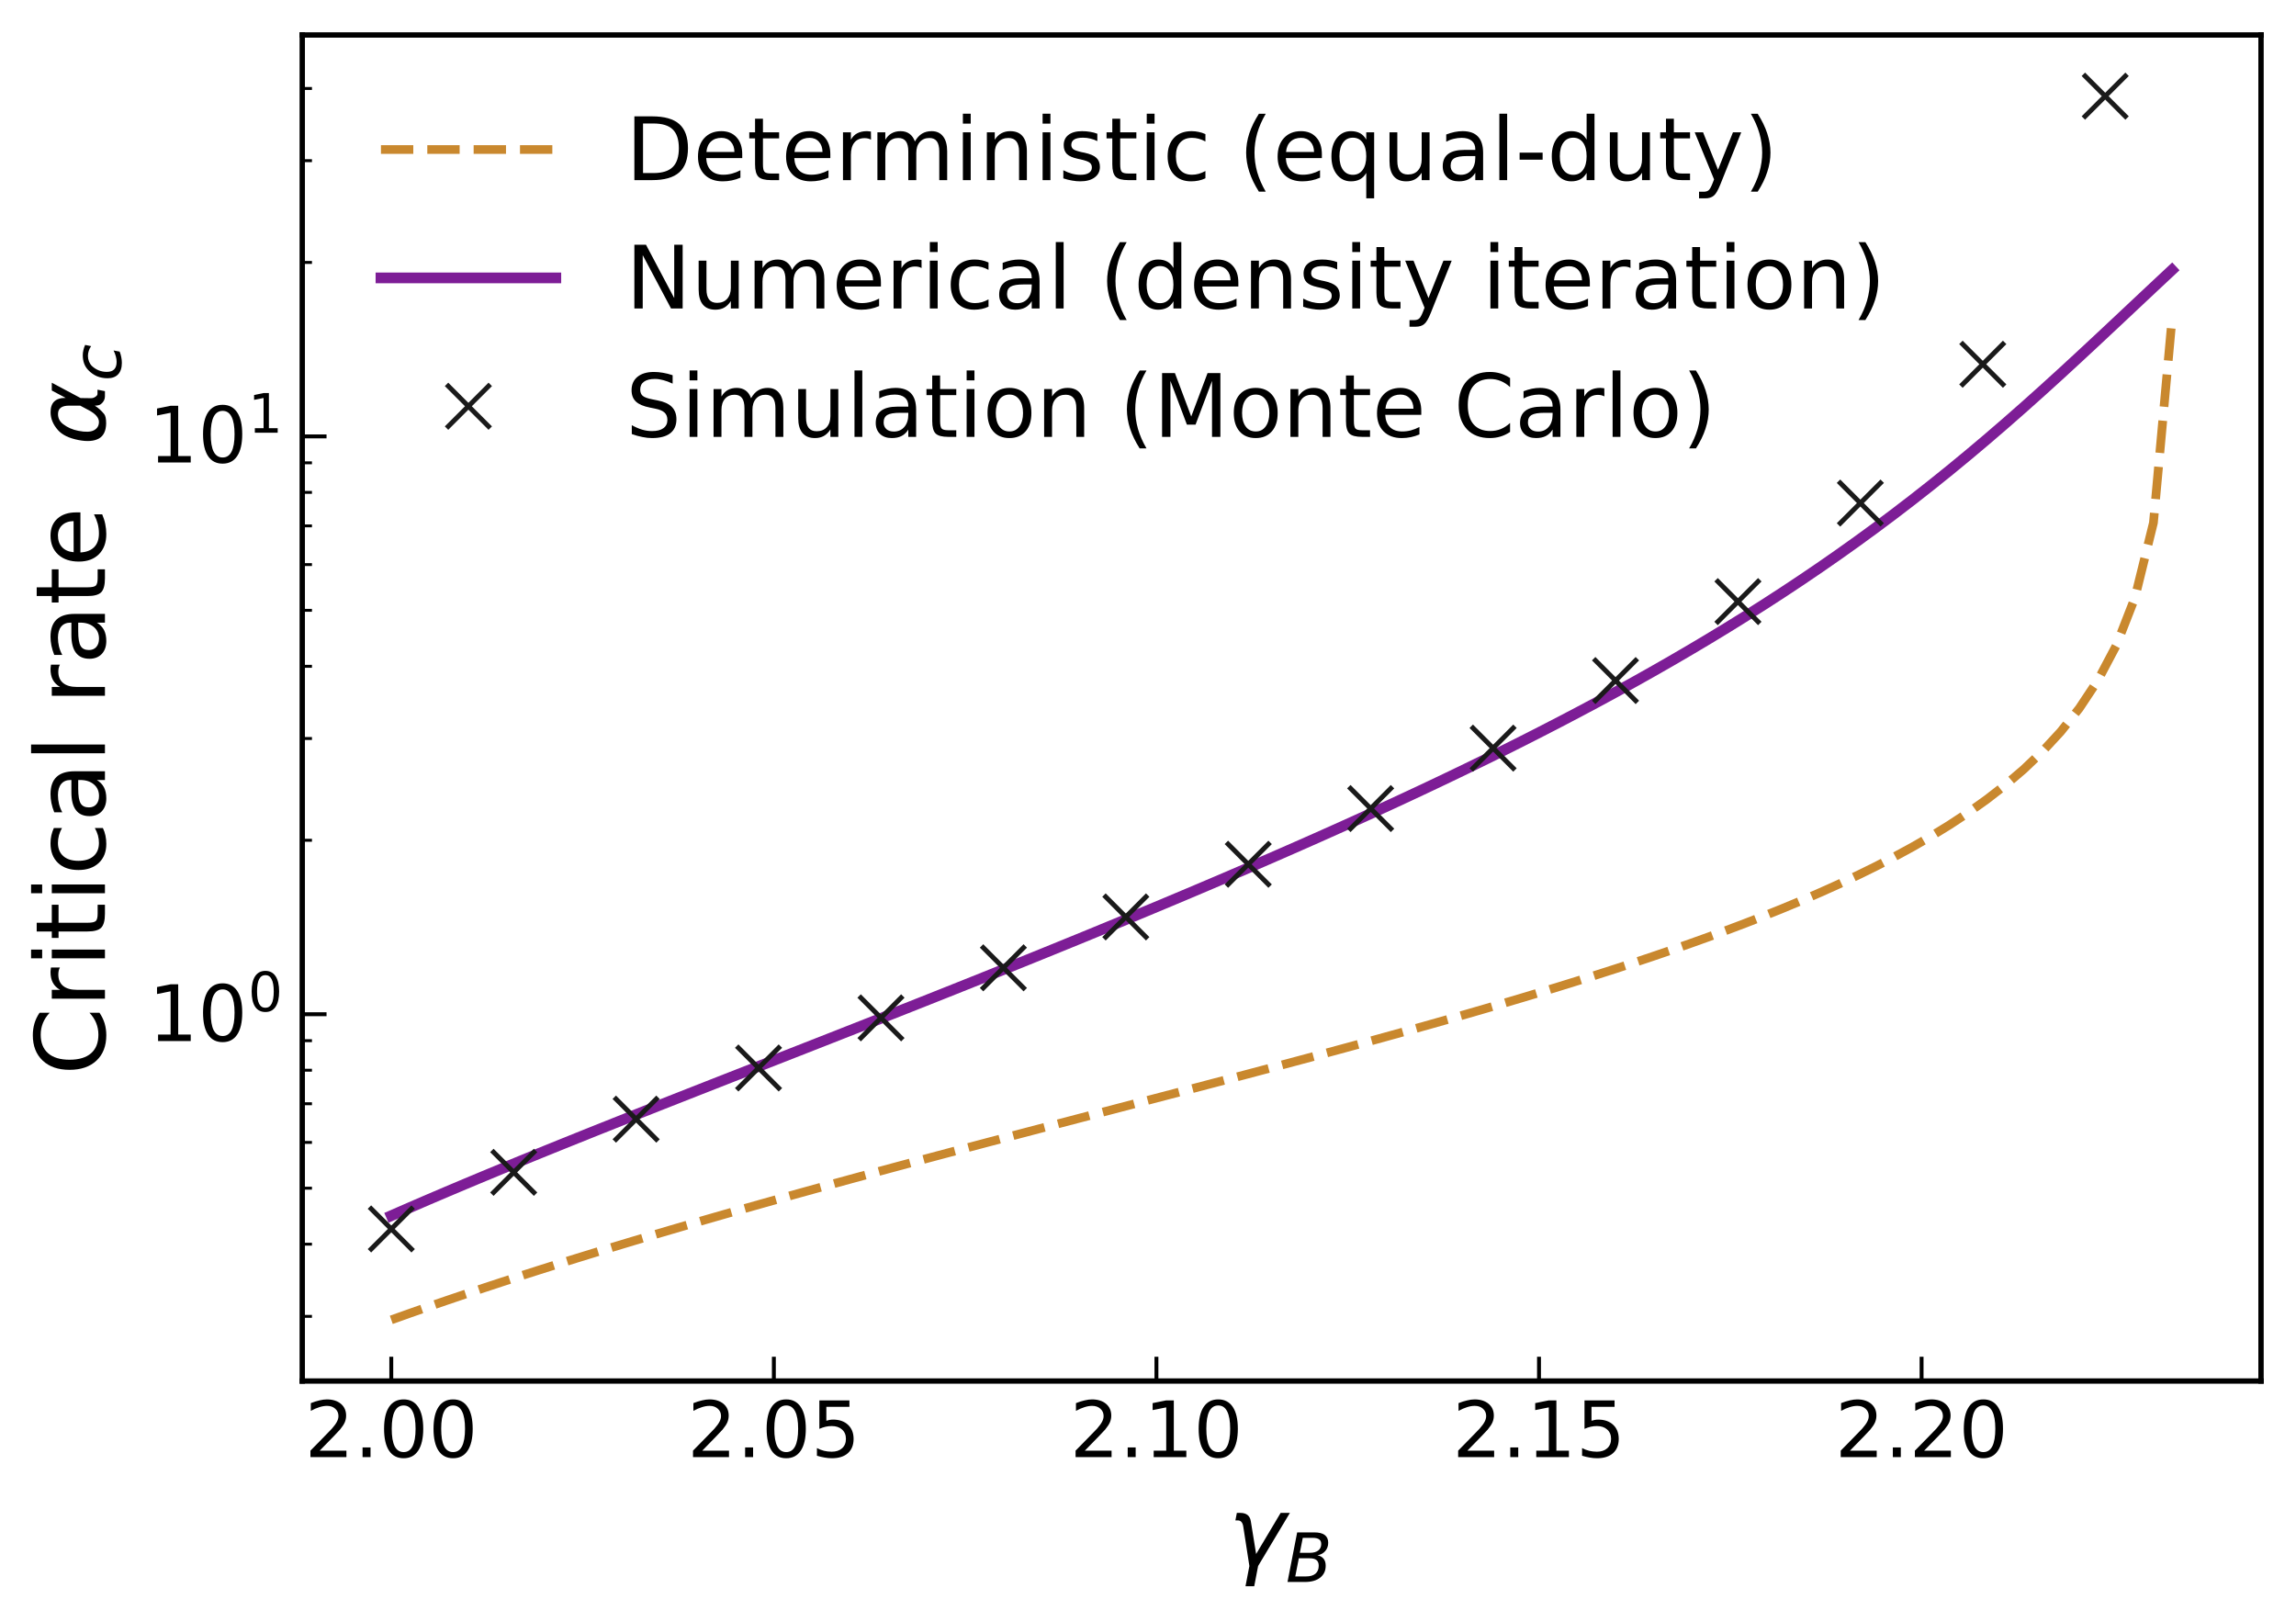
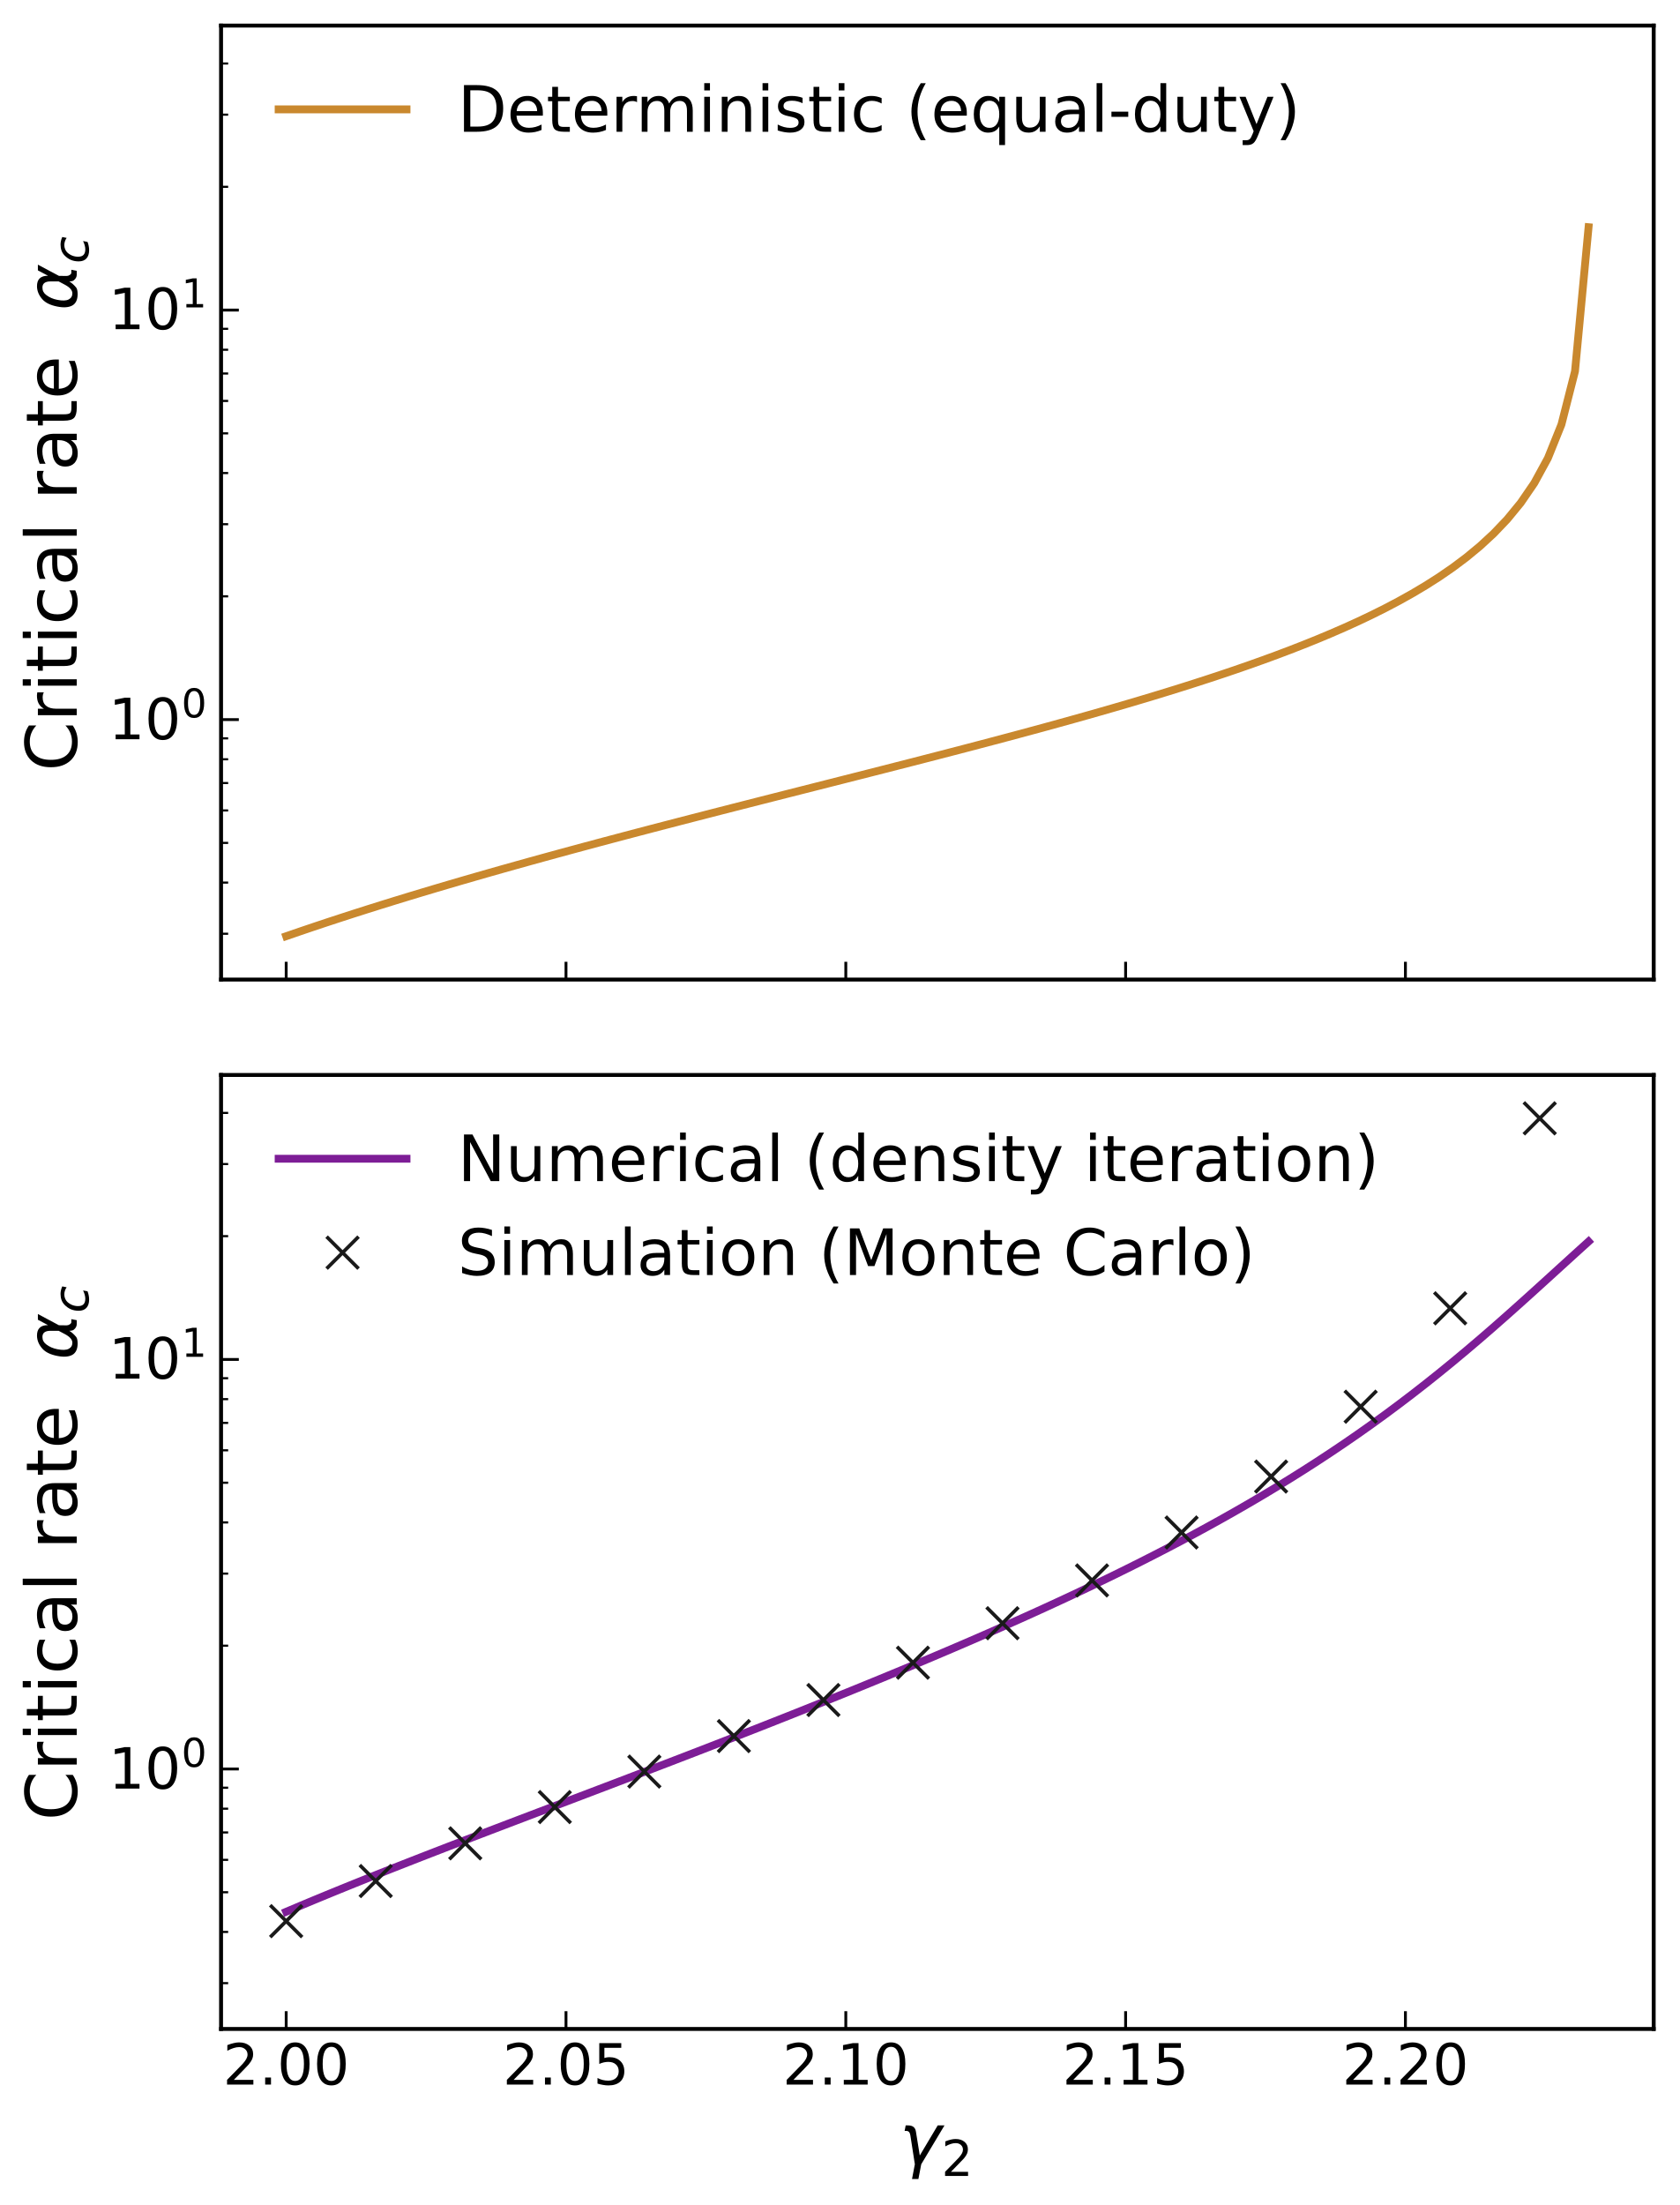
- <svg xmlns="http://www.w3.org/2000/svg" xmlns:xlink="http://www.w3.org/1999/xlink" width="472.616pt" height="333.797pt" viewBox="0 0 472.616 333.797" version="1.1">
+ <svg xmlns="http://www.w3.org/2000/svg" xmlns:xlink="http://www.w3.org/1999/xlink" width="472.616pt" height="620.501pt" viewBox="0 0 472.616 620.501" version="1.1">
  <defs>
    <style type="text/css">*{stroke-linejoin: round; stroke-linecap: butt}</style>
  </defs>
  <g id="figure_1">
    <g id="patch_1">
-       <path d="M 0 333.797  L 472.616 333.797  L 472.616 0  L 0 0  L 0 333.797  z " style="fill: none" />
+       <path d="M 0 620.501  L 472.616 620.501  L 472.616 0  L 0 0  L 0 620.501  z " style="fill: none" />
    </g>
    <g id="axes_1">
      <g id="patch_2">
-         <path d="M 62.216 284.256  L 465.416 284.256  L 465.416 7.2  L 62.216 7.2  L 62.216 284.256  z " style="fill: none" />
-       </g>
-       <g id="line2d_1">
-         <path d="M 80.544 271.663  L 84.362 270.304  L 88.18 268.968  L 91.998 267.654  L 95.816 266.36  L 99.634 265.086  L 103.453 263.831  L 107.271 262.593  L 111.089 261.371  L 114.907 260.165  L 118.725 258.974  L 122.544 257.797  L 126.362 256.634  L 130.18 255.483  L 133.998 254.344  L 137.816 253.216  L 141.634 252.099  L 145.453 250.992  L 149.271 249.895  L 153.089 248.807  L 156.907 247.728  L 160.725 246.657  L 164.544 245.593  L 168.362 244.537  L 172.18 243.487  L 175.998 242.444  L 179.816 241.406  L 183.634 240.374  L 187.453 239.347  L 191.271 238.325  L 195.089 237.306  L 198.907 236.292  L 202.725 235.281  L 206.544 234.273  L 210.362 233.267  L 214.18 232.264  L 217.998 231.262  L 221.816 230.261  L 225.634 229.262  L 229.453 228.263  L 233.271 227.264  L 237.089 226.264  L 240.907 225.264  L 244.725 224.262  L 248.544 223.258  L 252.362 222.252  L 256.18 221.243  L 259.998 220.231  L 263.816 219.214  L 267.634 218.193  L 271.453 217.167  L 275.271 216.135  L 279.089 215.097  L 282.907 214.052  L 286.725 212.998  L 290.544 211.936  L 294.362 210.865  L 298.18 209.783  L 301.998 208.69  L 305.816 207.584  L 309.634 206.465  L 313.453 205.332  L 317.271 204.183  L 321.089 203.017  L 324.907 201.832  L 328.725 200.627  L 332.544 199.401  L 336.362 198.151  L 340.18 196.875  L 343.998 195.571  L 347.816 194.237  L 351.634 192.869  L 355.453 191.465  L 359.271 190.022  L 363.089 188.534  L 366.907 186.999  L 370.725 185.409  L 374.544 183.761  L 378.362 182.047  L 382.18 180.258  L 385.998 178.387  L 389.816 176.421  L 393.634 174.347  L 397.453 172.149  L 401.271 169.807  L 405.089 167.295  L 408.907 164.582  L 412.725 161.625  L 416.544 158.368  L 420.362 154.731  L 424.18 150.601  L 427.998 145.805  L 431.816 140.057  L 435.634 132.841  L 439.453 123.059  L 443.271 107.596  L 447.089 65.75  " clip-path="url(#p94b79f4acd)" style="fill: none; stroke-dasharray: 6.66,2.88; stroke-dashoffset: 0; stroke: #c9882e; stroke-width: 1.8" />
+         <path d="M 62.216 275.657  L 465.416 275.657  L 465.416 7.2  L 62.216 7.2  L 62.216 275.657  z " style="fill: none" />
      </g>
      <g id="matplotlib.axis_1">
        <g id="xtick_1">
+           <g id="line2d_1">
+             <defs>
+               <path id="m9489f076df" d="M 0 0  L 0 -5  " style="stroke: #000000; stroke-width: 0.8" />
+             </defs>
+             <g>
+               <use xlink:href="#m9489f076df" x="80.544" y="275.657" style="stroke: #000000; stroke-width: 0.8" />
+             </g>
+           </g>
+         </g>
+         <g id="xtick_2">
          <g id="line2d_2">
-             <defs>
-               <path id="m39a7bd9131" d="M 0 0  L 0 -5  " style="stroke: #000000; stroke-width: 0.8" />
-             </defs>
-             <g>
-               <use xlink:href="#m39a7bd9131" x="80.544" y="284.256" style="stroke: #000000; stroke-width: 0.8" />
-             </g>
-           </g>
-           <g id="text_1">
-             <text style="font-size: 16px; font-family: 'DejaVu Sans', 'Bitstream Vera Sans', 'Computer Modern Sans Serif', 'Lucida Grande', 'Verdana', 'Geneva', 'Lucid', 'Arial', 'Helvetica', 'Avant Garde', sans-serif; text-anchor: middle" x="80.544" y="299.913" transform="rotate(-0 80.54352 299.9135)">2.00</text>
-           </g>
-         </g>
-         <g id="xtick_2">
+             <g>
+               <use xlink:href="#m9489f076df" x="159.294" y="275.657" style="stroke: #000000; stroke-width: 0.8" />
+             </g>
+           </g>
+         </g>
+         <g id="xtick_3">
          <g id="line2d_3">
            <g>
-               <use xlink:href="#m39a7bd9131" x="159.294" y="284.256" style="stroke: #000000; stroke-width: 0.8" />
-             </g>
-           </g>
-           <g id="text_2">
-             <text style="font-size: 16px; font-family: 'DejaVu Sans', 'Bitstream Vera Sans', 'Computer Modern Sans Serif', 'Lucida Grande', 'Verdana', 'Geneva', 'Lucid', 'Arial', 'Helvetica', 'Avant Garde', sans-serif; text-anchor: middle" x="159.294" y="299.913" transform="rotate(-0 159.2935 299.9135)">2.05</text>
-           </g>
-         </g>
-         <g id="xtick_3">
+               <use xlink:href="#m9489f076df" x="238.044" y="275.657" style="stroke: #000000; stroke-width: 0.8" />
+             </g>
+           </g>
+         </g>
+         <g id="xtick_4">
          <g id="line2d_4">
            <g>
-               <use xlink:href="#m39a7bd9131" x="238.044" y="284.256" style="stroke: #000000; stroke-width: 0.8" />
-             </g>
-           </g>
-           <g id="text_3">
-             <text style="font-size: 16px; font-family: 'DejaVu Sans', 'Bitstream Vera Sans', 'Computer Modern Sans Serif', 'Lucida Grande', 'Verdana', 'Geneva', 'Lucid', 'Arial', 'Helvetica', 'Avant Garde', sans-serif; text-anchor: middle" x="238.044" y="299.913" transform="rotate(-0 238.0435 299.9135)">2.10</text>
-           </g>
-         </g>
-         <g id="xtick_4">
+               <use xlink:href="#m9489f076df" x="316.794" y="275.657" style="stroke: #000000; stroke-width: 0.8" />
+             </g>
+           </g>
+         </g>
+         <g id="xtick_5">
          <g id="line2d_5">
            <g>
-               <use xlink:href="#m39a7bd9131" x="316.794" y="284.256" style="stroke: #000000; stroke-width: 0.8" />
-             </g>
-           </g>
-           <g id="text_4">
-             <text style="font-size: 16px; font-family: 'DejaVu Sans', 'Bitstream Vera Sans', 'Computer Modern Sans Serif', 'Lucida Grande', 'Verdana', 'Geneva', 'Lucid', 'Arial', 'Helvetica', 'Avant Garde', sans-serif; text-anchor: middle" x="316.794" y="299.913" transform="rotate(-0 316.7935 299.9135)">2.15</text>
-           </g>
-         </g>
-         <g id="xtick_5">
-           <g id="line2d_6">
-             <g>
-               <use xlink:href="#m39a7bd9131" x="395.544" y="284.256" style="stroke: #000000; stroke-width: 0.8" />
-             </g>
-           </g>
-           <g id="text_5">
-             <text style="font-size: 16px; font-family: 'DejaVu Sans', 'Bitstream Vera Sans', 'Computer Modern Sans Serif', 'Lucida Grande', 'Verdana', 'Geneva', 'Lucid', 'Arial', 'Helvetica', 'Avant Garde', sans-serif; text-anchor: middle" x="395.544" y="299.913" transform="rotate(-0 395.5435 299.9135)">2.20</text>
-           </g>
-         </g>
-         <g id="text_6">
-           <g transform="translate(252.8162 322.3972)">
-             <text>
-               <tspan x="0" y="-0.062" style="font-style: oblique; font-size: 20px; font-family: 'DejaVu Sans'">γ</tspan>
-               <tspan x="11.836" y="3.219" style="font-style: oblique; font-size: 14px; font-family: 'DejaVu Sans'">B</tspan>
-             </text>
+               <use xlink:href="#m9489f076df" x="395.544" y="275.657" style="stroke: #000000; stroke-width: 0.8" />
+             </g>
          </g>
        </g>
      </g>
      <g id="matplotlib.axis_2">
        <g id="ytick_1">
-           <g id="line2d_7">
+           <g id="line2d_6">
            <defs>
-               <path id="m3e62716609" d="M 0 0  L 5 0  " style="stroke: #000000; stroke-width: 0.8" />
+               <path id="mae5d03e4cb" d="M 0 0  L 5 0  " style="stroke: #000000; stroke-width: 0.8" />
            </defs>
            <g>
-               <use xlink:href="#m3e62716609" x="62.216" y="208.757" style="stroke: #000000; stroke-width: 0.8" />
-             </g>
-           </g>
-           <g id="text_7">
-             <g transform="translate(30.55625 214.8356)">
+               <use xlink:href="#mae5d03e4cb" x="62.216" y="202.501" style="stroke: #000000; stroke-width: 0.8" />
+             </g>
+           </g>
+           <g id="text_1">
+             <g transform="translate(30.55625 208.5799)">
              <text>
                <tspan x="0" y="-0.562" style="font-size: 16px; font-family: 'DejaVu Sans'">1</tspan>
                <tspan x="10.18" y="-0.562" style="font-size: 16px; font-family: 'DejaVu Sans'">0</tspan>
                <tspan x="20.512" y="-6.688" style="font-size: 11.2px; font-family: 'DejaVu Sans'">0</tspan>
              </text>
            </g>
          </g>
        </g>
        <g id="ytick_2">
-           <g id="line2d_8">
-             <g>
-               <use xlink:href="#m3e62716609" x="62.216" y="89.82" style="stroke: #000000; stroke-width: 0.8" />
-             </g>
-           </g>
-           <g id="text_8">
-             <g transform="translate(30.55625 95.89858)">
+           <g id="line2d_7">
+             <g>
+               <use xlink:href="#mae5d03e4cb" x="62.216" y="87.256" style="stroke: #000000; stroke-width: 0.8" />
+             </g>
+           </g>
+           <g id="text_2">
+             <g transform="translate(30.55625 93.33434)">
              <text>
                <tspan x="0" y="-0.705" style="font-size: 16px; font-family: 'DejaVu Sans'">1</tspan>
                <tspan x="10.18" y="-0.705" style="font-size: 16px; font-family: 'DejaVu Sans'">0</tspan>
                <tspan x="20.512" y="-6.83" style="font-size: 11.2px; font-family: 'DejaVu Sans'">1</tspan>
              </text>
            </g>
          </g>
        </g>
        <g id="ytick_3">
+           <g id="line2d_8">
+             <defs>
+               <path id="me0ef018fbd" d="M 0 0  L 2 0  " style="stroke: #000000; stroke-width: 0.6" />
+             </defs>
+             <g>
+               <use xlink:href="#me0ef018fbd" x="62.216" y="262.761" style="stroke: #000000; stroke-width: 0.6" />
+             </g>
+           </g>
+         </g>
+         <g id="ytick_4">
          <g id="line2d_9">
-             <defs>
-               <path id="m3f5cf75b9b" d="M 0 0  L 2 0  " style="stroke: #000000; stroke-width: 0.6" />
-             </defs>
-             <g>
-               <use xlink:href="#m3f5cf75b9b" x="62.216" y="270.946" style="stroke: #000000; stroke-width: 0.6" />
-             </g>
-           </g>
-         </g>
-         <g id="ytick_4">
+             <g>
+               <use xlink:href="#me0ef018fbd" x="62.216" y="248.362" style="stroke: #000000; stroke-width: 0.6" />
+             </g>
+           </g>
+         </g>
+         <g id="ytick_5">
          <g id="line2d_10">
            <g>
-               <use xlink:href="#m3f5cf75b9b" x="62.216" y="256.087" style="stroke: #000000; stroke-width: 0.6" />
-             </g>
-           </g>
-         </g>
-         <g id="ytick_5">
+               <use xlink:href="#me0ef018fbd" x="62.216" y="237.194" style="stroke: #000000; stroke-width: 0.6" />
+             </g>
+           </g>
+         </g>
+         <g id="ytick_6">
          <g id="line2d_11">
            <g>
-               <use xlink:href="#m3f5cf75b9b" x="62.216" y="244.56" style="stroke: #000000; stroke-width: 0.6" />
-             </g>
-           </g>
-         </g>
-         <g id="ytick_6">
+               <use xlink:href="#me0ef018fbd" x="62.216" y="228.068" style="stroke: #000000; stroke-width: 0.6" />
+             </g>
+           </g>
+         </g>
+         <g id="ytick_7">
          <g id="line2d_12">
            <g>
-               <use xlink:href="#m3f5cf75b9b" x="62.216" y="235.143" style="stroke: #000000; stroke-width: 0.6" />
-             </g>
-           </g>
-         </g>
-         <g id="ytick_7">
+               <use xlink:href="#me0ef018fbd" x="62.216" y="220.353" style="stroke: #000000; stroke-width: 0.6" />
+             </g>
+           </g>
+         </g>
+         <g id="ytick_8">
          <g id="line2d_13">
            <g>
-               <use xlink:href="#m3f5cf75b9b" x="62.216" y="227.18" style="stroke: #000000; stroke-width: 0.6" />
-             </g>
-           </g>
-         </g>
-         <g id="ytick_8">
+               <use xlink:href="#me0ef018fbd" x="62.216" y="213.67" style="stroke: #000000; stroke-width: 0.6" />
+             </g>
+           </g>
+         </g>
+         <g id="ytick_9">
          <g id="line2d_14">
            <g>
-               <use xlink:href="#m3f5cf75b9b" x="62.216" y="220.283" style="stroke: #000000; stroke-width: 0.6" />
-             </g>
-           </g>
-         </g>
-         <g id="ytick_9">
+               <use xlink:href="#me0ef018fbd" x="62.216" y="207.775" style="stroke: #000000; stroke-width: 0.6" />
+             </g>
+           </g>
+         </g>
+         <g id="ytick_10">
          <g id="line2d_15">
            <g>
-               <use xlink:href="#m3f5cf75b9b" x="62.216" y="214.199" style="stroke: #000000; stroke-width: 0.6" />
-             </g>
-           </g>
-         </g>
-         <g id="ytick_10">
+               <use xlink:href="#me0ef018fbd" x="62.216" y="167.809" style="stroke: #000000; stroke-width: 0.6" />
+             </g>
+           </g>
+         </g>
+         <g id="ytick_11">
          <g id="line2d_16">
            <g>
-               <use xlink:href="#m3f5cf75b9b" x="62.216" y="172.953" style="stroke: #000000; stroke-width: 0.6" />
-             </g>
-           </g>
-         </g>
-         <g id="ytick_11">
+               <use xlink:href="#me0ef018fbd" x="62.216" y="147.515" style="stroke: #000000; stroke-width: 0.6" />
+             </g>
+           </g>
+         </g>
+         <g id="ytick_12">
          <g id="line2d_17">
            <g>
-               <use xlink:href="#m3f5cf75b9b" x="62.216" y="152.009" style="stroke: #000000; stroke-width: 0.6" />
-             </g>
-           </g>
-         </g>
-         <g id="ytick_12">
+               <use xlink:href="#me0ef018fbd" x="62.216" y="133.116" style="stroke: #000000; stroke-width: 0.6" />
+             </g>
+           </g>
+         </g>
+         <g id="ytick_13">
          <g id="line2d_18">
            <g>
-               <use xlink:href="#m3f5cf75b9b" x="62.216" y="137.15" style="stroke: #000000; stroke-width: 0.6" />
-             </g>
-           </g>
-         </g>
-         <g id="ytick_13">
+               <use xlink:href="#me0ef018fbd" x="62.216" y="121.948" style="stroke: #000000; stroke-width: 0.6" />
+             </g>
+           </g>
+         </g>
+         <g id="ytick_14">
          <g id="line2d_19">
            <g>
-               <use xlink:href="#m3f5cf75b9b" x="62.216" y="125.623" style="stroke: #000000; stroke-width: 0.6" />
-             </g>
-           </g>
-         </g>
-         <g id="ytick_14">
+               <use xlink:href="#me0ef018fbd" x="62.216" y="112.823" style="stroke: #000000; stroke-width: 0.6" />
+             </g>
+           </g>
+         </g>
+         <g id="ytick_15">
          <g id="line2d_20">
            <g>
-               <use xlink:href="#m3f5cf75b9b" x="62.216" y="116.206" style="stroke: #000000; stroke-width: 0.6" />
-             </g>
-           </g>
-         </g>
-         <g id="ytick_15">
+               <use xlink:href="#me0ef018fbd" x="62.216" y="105.107" style="stroke: #000000; stroke-width: 0.6" />
+             </g>
+           </g>
+         </g>
+         <g id="ytick_16">
          <g id="line2d_21">
            <g>
-               <use xlink:href="#m3f5cf75b9b" x="62.216" y="108.243" style="stroke: #000000; stroke-width: 0.6" />
-             </g>
-           </g>
-         </g>
-         <g id="ytick_16">
+               <use xlink:href="#me0ef018fbd" x="62.216" y="98.424" style="stroke: #000000; stroke-width: 0.6" />
+             </g>
+           </g>
+         </g>
+         <g id="ytick_17">
          <g id="line2d_22">
            <g>
-               <use xlink:href="#m3f5cf75b9b" x="62.216" y="101.346" style="stroke: #000000; stroke-width: 0.6" />
-             </g>
-           </g>
-         </g>
-         <g id="ytick_17">
+               <use xlink:href="#me0ef018fbd" x="62.216" y="92.529" style="stroke: #000000; stroke-width: 0.6" />
+             </g>
+           </g>
+         </g>
+         <g id="ytick_18">
          <g id="line2d_23">
            <g>
-               <use xlink:href="#m3f5cf75b9b" x="62.216" y="95.262" style="stroke: #000000; stroke-width: 0.6" />
-             </g>
-           </g>
-         </g>
-         <g id="ytick_18">
+               <use xlink:href="#me0ef018fbd" x="62.216" y="52.563" style="stroke: #000000; stroke-width: 0.6" />
+             </g>
+           </g>
+         </g>
+         <g id="ytick_19">
          <g id="line2d_24">
            <g>
-               <use xlink:href="#m3f5cf75b9b" x="62.216" y="54.016" style="stroke: #000000; stroke-width: 0.6" />
-             </g>
-           </g>
-         </g>
-         <g id="ytick_19">
+               <use xlink:href="#me0ef018fbd" x="62.216" y="32.269" style="stroke: #000000; stroke-width: 0.6" />
+             </g>
+           </g>
+         </g>
+         <g id="ytick_20">
          <g id="line2d_25">
            <g>
-               <use xlink:href="#m3f5cf75b9b" x="62.216" y="33.072" style="stroke: #000000; stroke-width: 0.6" />
-             </g>
-           </g>
-         </g>
-         <g id="ytick_20">
-           <g id="line2d_26">
-             <g>
-               <use xlink:href="#m3f5cf75b9b" x="62.216" y="18.213" style="stroke: #000000; stroke-width: 0.6" />
-             </g>
-           </g>
-         </g>
-         <g id="text_9">
-           <g transform="translate(22.39688 221.328) rotate(-90)">
+               <use xlink:href="#me0ef018fbd" x="62.216" y="17.871" style="stroke: #000000; stroke-width: 0.6" />
+             </g>
+           </g>
+         </g>
+         <g id="text_3">
+           <g transform="translate(22.39688 217.0286) rotate(-90)">
            <text>
              <tspan x="0" y="-0.797" style="font-size: 20px; font-family: 'DejaVu Sans'">C</tspan>
              <tspan x="13.965" y="-0.797" style="font-size: 20px; font-family: 'DejaVu Sans'">r</tspan>
              <tspan x="22.188" y="-0.797" style="font-size: 20px; font-family: 'DejaVu Sans'">i</tspan>
              <tspan x="27.744" y="-0.797" style="font-size: 20px; font-family: 'DejaVu Sans'">t</tspan>
              <tspan x="35.586" y="-0.797" style="font-size: 20px; font-family: 'DejaVu Sans'">i</tspan>
              <tspan x="41.143" y="-0.797" style="font-size: 20px; font-family: 'DejaVu Sans'">c</tspan>
              <tspan x="52.139" y="-0.797" style="font-size: 20px; font-family: 'DejaVu Sans'">a</tspan>
              <tspan x="64.395" y="-0.797" style="font-size: 20px; font-family: 'DejaVu Sans'">l</tspan>
              <tspan x="69.951" y="-0.797" style="font-size: 20px; font-family: 'DejaVu Sans'"> </tspan>
              <tspan x="76.309" y="-0.797" style="font-size: 20px; font-family: 'DejaVu Sans'">r</tspan>
              <tspan x="84.531" y="-0.797" style="font-size: 20px; font-family: 'DejaVu Sans'">a</tspan>
              <tspan x="96.787" y="-0.797" style="font-size: 20px; font-family: 'DejaVu Sans'">t</tspan>
              <tspan x="104.629" y="-0.797" style="font-size: 20px; font-family: 'DejaVu Sans'">e</tspan>
              <tspan x="116.934" y="-0.797" style="font-size: 20px; font-family: 'DejaVu Sans'"> </tspan>
              <tspan x="123.291" y="-0.797" style="font-size: 20px; font-family: 'DejaVu Sans'"> </tspan>
              <tspan x="129.648" y="-0.797" style="font-style: oblique; font-size: 20px; font-family: 'DejaVu Sans'">α</tspan>
              <tspan x="142.832" y="2.484" style="font-style: oblique; font-size: 14px; font-family: 'DejaVu Sans'">c</tspan>
            </text>
          </g>
        </g>
      </g>
-       <g id="line2d_27">
-         <path d="M 80.544 250.224  L 84.362 248.558  L 88.18 246.911  L 91.998 245.283  L 95.816 243.672  L 99.634 242.076  L 103.453 240.493  L 107.271 238.924  L 111.089 237.365  L 114.907 235.817  L 118.725 234.279  L 122.544 232.748  L 126.362 231.225  L 130.18 229.708  L 133.998 228.197  L 137.816 226.689  L 141.634 225.186  L 145.453 223.686  L 149.271 222.187  L 153.089 220.69  L 156.907 219.194  L 160.725 217.698  L 164.544 216.201  L 168.362 214.704  L 172.18 213.204  L 175.998 211.703  L 179.816 210.199  L 183.634 208.692  L 187.453 207.181  L 191.271 205.667  L 195.089 204.148  L 198.907 202.624  L 202.725 201.096  L 206.544 199.562  L 210.362 198.022  L 214.18 196.476  L 217.998 194.924  L 221.816 193.366  L 225.634 191.8  L 229.453 190.226  L 233.271 188.645  L 237.089 187.055  L 240.907 185.457  L 244.725 183.849  L 248.544 182.232  L 252.362 180.604  L 256.18 178.965  L 259.998 177.314  L 263.816 175.651  L 267.634 173.974  L 271.453 172.284  L 275.271 170.579  L 279.089 168.858  L 282.907 167.12  L 286.725 165.364  L 290.544 163.59  L 294.362 161.796  L 298.18 159.98  L 301.998 158.142  L 305.816 156.281  L 309.634 154.395  L 313.453 152.482  L 317.271 150.541  L 321.089 148.571  L 324.907 146.57  L 328.725 144.536  L 332.544 142.468  L 336.362 140.364  L 340.18 138.221  L 343.998 136.038  L 347.816 133.812  L 351.634 131.542  L 355.453 129.224  L 359.271 126.857  L 363.089 124.439  L 366.907 121.965  L 370.725 119.435  L 374.544 116.845  L 378.362 114.192  L 382.18 111.475  L 385.998 108.691  L 389.816 105.837  L 393.634 102.912  L 397.453 99.915  L 401.271 96.844  L 405.089 93.7  L 408.907 90.484  L 412.725 87.197  L 416.544 83.844  L 420.362 80.429  L 424.18 76.96  L 427.998 73.443  L 431.816 69.891  L 435.634 66.314  L 439.453 62.726  L 443.271 59.141  L 447.089 55.573  " clip-path="url(#p94b79f4acd)" style="fill: none; stroke: #7d1d96; stroke-width: 2.2; stroke-linecap: square" />
+       <g id="line2d_26">
+         <path d="M 80.544 263.455  L 84.362 262.138  L 88.18 260.843  L 91.998 259.57  L 95.816 258.317  L 99.634 257.082  L 103.453 255.866  L 107.271 254.666  L 111.089 253.483  L 114.907 252.314  L 118.725 251.16  L 122.544 250.02  L 126.362 248.892  L 130.18 247.777  L 133.998 246.673  L 137.816 245.58  L 141.634 244.498  L 145.453 243.426  L 149.271 242.363  L 153.089 241.309  L 156.907 240.263  L 160.725 239.225  L 164.544 238.194  L 168.362 237.171  L 172.18 236.154  L 175.998 235.143  L 179.816 234.137  L 183.634 233.137  L 187.453 232.142  L 191.271 231.151  L 195.089 230.165  L 198.907 229.182  L 202.725 228.202  L 206.544 227.225  L 210.362 226.251  L 214.18 225.278  L 217.998 224.308  L 221.816 223.338  L 225.634 222.37  L 229.453 221.402  L 233.271 220.434  L 237.089 219.465  L 240.907 218.496  L 244.725 217.525  L 248.544 216.552  L 252.362 215.577  L 256.18 214.6  L 259.998 213.619  L 263.816 212.634  L 267.634 211.645  L 271.453 210.651  L 275.271 209.651  L 279.089 208.645  L 282.907 207.632  L 286.725 206.611  L 290.544 205.582  L 294.362 204.544  L 298.18 203.495  L 301.998 202.436  L 305.816 201.365  L 309.634 200.281  L 313.453 199.182  L 317.271 198.069  L 321.089 196.939  L 324.907 195.791  L 328.725 194.624  L 332.544 193.435  L 336.362 192.224  L 340.18 190.988  L 343.998 189.725  L 347.816 188.432  L 351.634 187.107  L 355.453 185.746  L 359.271 184.348  L 363.089 182.906  L 366.907 181.418  L 370.725 179.878  L 374.544 178.281  L 378.362 176.62  L 382.18 174.887  L 385.998 173.074  L 389.816 171.169  L 393.634 169.159  L 397.453 167.029  L 401.271 164.76  L 405.089 162.326  L 408.907 159.697  L 412.725 156.832  L 416.544 153.676  L 420.362 150.152  L 424.18 146.151  L 427.998 141.503  L 431.816 135.934  L 435.634 128.942  L 439.453 119.463  L 443.271 104.48  L 447.089 63.933  " clip-path="url(#pf7a09e970c)" style="fill: none; stroke: #c9882e; stroke-width: 2.2; stroke-linecap: square" />
      </g>
      <g id="patch_3">
-         <path d="M 62.216 284.256  L 62.216 7.2  " style="fill: none; stroke: #000000; stroke-width: 1.1; stroke-linejoin: miter; stroke-linecap: square" />
+         <path d="M 62.216 275.657  L 62.216 7.2  " style="fill: none; stroke: #000000; stroke-width: 1.1; stroke-linejoin: miter; stroke-linecap: square" />
      </g>
      <g id="patch_4">
-         <path d="M 465.416 284.256  L 465.416 7.2  " style="fill: none; stroke: #000000; stroke-width: 1.1; stroke-linejoin: miter; stroke-linecap: square" />
+         <path d="M 465.416 275.657  L 465.416 7.2  " style="fill: none; stroke: #000000; stroke-width: 1.1; stroke-linejoin: miter; stroke-linecap: square" />
      </g>
      <g id="patch_5">
-         <path d="M 62.216 284.256  L 465.416 284.256  " style="fill: none; stroke: #000000; stroke-width: 1.1; stroke-linejoin: miter; stroke-linecap: square" />
+         <path d="M 62.216 275.657  L 465.416 275.657  " style="fill: none; stroke: #000000; stroke-width: 1.1; stroke-linejoin: miter; stroke-linecap: square" />
      </g>
      <g id="patch_6">
        <path d="M 62.216 7.2  L 465.416 7.2  " style="fill: none; stroke: #000000; stroke-width: 1.1; stroke-linejoin: miter; stroke-linecap: square" />
      </g>
-       <g id="line2d_28">
+       <g id="legend_1">
+         <g id="line2d_27">
+           <path d="M 78.416 30.777  L 96.416 30.777  L 114.416 30.777  " style="fill: none; stroke: #c9882e; stroke-width: 2.2; stroke-linecap: square" />
+         </g>
+         <g id="text_4">
+           <text style="font-size: 18px; font-family: 'DejaVu Sans', 'Bitstream Vera Sans', 'Computer Modern Sans Serif', 'Lucida Grande', 'Verdana', 'Geneva', 'Lucid', 'Arial', 'Helvetica', 'Avant Garde', sans-serif; text-anchor: start" x="128.816" y="37.077" transform="rotate(-0 128.8162 37.07719)">Deterministic (equal-duty)</text>
+         </g>
+       </g>
+     </g>
+     <g id="axes_2">
+       <g id="patch_7">
+         <path d="M 62.216 570.96  L 465.416 570.96  L 465.416 302.503  L 62.216 302.503  L 62.216 570.96  z " style="fill: none" />
+       </g>
+       <g id="matplotlib.axis_3">
+         <g id="xtick_6">
+           <g id="line2d_28">
+             <g>
+               <use xlink:href="#m9489f076df" x="80.544" y="570.96" style="stroke: #000000; stroke-width: 0.8" />
+             </g>
+           </g>
+           <g id="text_5">
+             <text style="font-size: 16px; font-family: 'DejaVu Sans', 'Bitstream Vera Sans', 'Computer Modern Sans Serif', 'Lucida Grande', 'Verdana', 'Geneva', 'Lucid', 'Arial', 'Helvetica', 'Avant Garde', sans-serif; text-anchor: middle" x="80.544" y="586.617" transform="rotate(-0 80.54352 586.6175)">2.00</text>
+           </g>
+         </g>
+         <g id="xtick_7">
+           <g id="line2d_29">
+             <g>
+               <use xlink:href="#m9489f076df" x="159.294" y="570.96" style="stroke: #000000; stroke-width: 0.8" />
+             </g>
+           </g>
+           <g id="text_6">
+             <text style="font-size: 16px; font-family: 'DejaVu Sans', 'Bitstream Vera Sans', 'Computer Modern Sans Serif', 'Lucida Grande', 'Verdana', 'Geneva', 'Lucid', 'Arial', 'Helvetica', 'Avant Garde', sans-serif; text-anchor: middle" x="159.294" y="586.617" transform="rotate(-0 159.2935 586.6175)">2.05</text>
+           </g>
+         </g>
+         <g id="xtick_8">
+           <g id="line2d_30">
+             <g>
+               <use xlink:href="#m9489f076df" x="238.044" y="570.96" style="stroke: #000000; stroke-width: 0.8" />
+             </g>
+           </g>
+           <g id="text_7">
+             <text style="font-size: 16px; font-family: 'DejaVu Sans', 'Bitstream Vera Sans', 'Computer Modern Sans Serif', 'Lucida Grande', 'Verdana', 'Geneva', 'Lucid', 'Arial', 'Helvetica', 'Avant Garde', sans-serif; text-anchor: middle" x="238.044" y="586.617" transform="rotate(-0 238.0435 586.6175)">2.10</text>
+           </g>
+         </g>
+         <g id="xtick_9">
+           <g id="line2d_31">
+             <g>
+               <use xlink:href="#m9489f076df" x="316.794" y="570.96" style="stroke: #000000; stroke-width: 0.8" />
+             </g>
+           </g>
+           <g id="text_8">
+             <text style="font-size: 16px; font-family: 'DejaVu Sans', 'Bitstream Vera Sans', 'Computer Modern Sans Serif', 'Lucida Grande', 'Verdana', 'Geneva', 'Lucid', 'Arial', 'Helvetica', 'Avant Garde', sans-serif; text-anchor: middle" x="316.794" y="586.617" transform="rotate(-0 316.7935 586.6175)">2.15</text>
+           </g>
+         </g>
+         <g id="xtick_10">
+           <g id="line2d_32">
+             <g>
+               <use xlink:href="#m9489f076df" x="395.544" y="570.96" style="stroke: #000000; stroke-width: 0.8" />
+             </g>
+           </g>
+           <g id="text_9">
+             <text style="font-size: 16px; font-family: 'DejaVu Sans', 'Bitstream Vera Sans', 'Computer Modern Sans Serif', 'Lucida Grande', 'Verdana', 'Geneva', 'Lucid', 'Arial', 'Helvetica', 'Avant Garde', sans-serif; text-anchor: middle" x="395.544" y="586.617" transform="rotate(-0 395.5435 586.6175)">2.20</text>
+           </g>
+         </g>
+         <g id="text_10">
+           <g transform="translate(253.1163 609.1013)">
+             <text>
+               <tspan x="0" y="-0.062" style="font-style: oblique; font-size: 20px; font-family: 'DejaVu Sans'">γ</tspan>
+               <tspan x="11.836" y="3.219" style="font-size: 14px; font-family: 'DejaVu Sans'">2</tspan>
+             </text>
+           </g>
+         </g>
+       </g>
+       <g id="matplotlib.axis_4">
+         <g id="ytick_21">
+           <g id="line2d_33">
+             <g>
+               <use xlink:href="#mae5d03e4cb" x="62.216" y="497.804" style="stroke: #000000; stroke-width: 0.8" />
+             </g>
+           </g>
+           <g id="text_11">
+             <g transform="translate(30.55625 503.8828)">
+               <text>
+                 <tspan x="0" y="-0.562" style="font-size: 16px; font-family: 'DejaVu Sans'">1</tspan>
+                 <tspan x="10.18" y="-0.562" style="font-size: 16px; font-family: 'DejaVu Sans'">0</tspan>
+                 <tspan x="20.512" y="-6.688" style="font-size: 11.2px; font-family: 'DejaVu Sans'">0</tspan>
+               </text>
+             </g>
+           </g>
+         </g>
+         <g id="ytick_22">
+           <g id="line2d_34">
+             <g>
+               <use xlink:href="#mae5d03e4cb" x="62.216" y="382.558" style="stroke: #000000; stroke-width: 0.8" />
+             </g>
+           </g>
+           <g id="text_12">
+             <g transform="translate(30.55625 388.6372)">
+               <text>
+                 <tspan x="0" y="-0.705" style="font-size: 16px; font-family: 'DejaVu Sans'">1</tspan>
+                 <tspan x="10.18" y="-0.705" style="font-size: 16px; font-family: 'DejaVu Sans'">0</tspan>
+                 <tspan x="20.512" y="-6.83" style="font-size: 11.2px; font-family: 'DejaVu Sans'">1</tspan>
+               </text>
+             </g>
+           </g>
+         </g>
+         <g id="ytick_23">
+           <g id="line2d_35">
+             <g>
+               <use xlink:href="#me0ef018fbd" x="62.216" y="558.064" style="stroke: #000000; stroke-width: 0.6" />
+             </g>
+           </g>
+         </g>
+         <g id="ytick_24">
+           <g id="line2d_36">
+             <g>
+               <use xlink:href="#me0ef018fbd" x="62.216" y="543.665" style="stroke: #000000; stroke-width: 0.6" />
+             </g>
+           </g>
+         </g>
+         <g id="ytick_25">
+           <g id="line2d_37">
+             <g>
+               <use xlink:href="#me0ef018fbd" x="62.216" y="532.496" style="stroke: #000000; stroke-width: 0.6" />
+             </g>
+           </g>
+         </g>
+         <g id="ytick_26">
+           <g id="line2d_38">
+             <g>
+               <use xlink:href="#me0ef018fbd" x="62.216" y="523.371" style="stroke: #000000; stroke-width: 0.6" />
+             </g>
+           </g>
+         </g>
+         <g id="ytick_27">
+           <g id="line2d_39">
+             <g>
+               <use xlink:href="#me0ef018fbd" x="62.216" y="515.656" style="stroke: #000000; stroke-width: 0.6" />
+             </g>
+           </g>
+         </g>
+         <g id="ytick_28">
+           <g id="line2d_40">
+             <g>
+               <use xlink:href="#me0ef018fbd" x="62.216" y="508.973" style="stroke: #000000; stroke-width: 0.6" />
+             </g>
+           </g>
+         </g>
+         <g id="ytick_29">
+           <g id="line2d_41">
+             <g>
+               <use xlink:href="#me0ef018fbd" x="62.216" y="503.077" style="stroke: #000000; stroke-width: 0.6" />
+             </g>
+           </g>
+         </g>
+         <g id="ytick_30">
+           <g id="line2d_42">
+             <g>
+               <use xlink:href="#me0ef018fbd" x="62.216" y="463.112" style="stroke: #000000; stroke-width: 0.6" />
+             </g>
+           </g>
+         </g>
+         <g id="ytick_31">
+           <g id="line2d_43">
+             <g>
+               <use xlink:href="#me0ef018fbd" x="62.216" y="442.818" style="stroke: #000000; stroke-width: 0.6" />
+             </g>
+           </g>
+         </g>
+         <g id="ytick_32">
+           <g id="line2d_44">
+             <g>
+               <use xlink:href="#me0ef018fbd" x="62.216" y="428.419" style="stroke: #000000; stroke-width: 0.6" />
+             </g>
+           </g>
+         </g>
+         <g id="ytick_33">
+           <g id="line2d_45">
+             <g>
+               <use xlink:href="#me0ef018fbd" x="62.216" y="417.251" style="stroke: #000000; stroke-width: 0.6" />
+             </g>
+           </g>
+         </g>
+         <g id="ytick_34">
+           <g id="line2d_46">
+             <g>
+               <use xlink:href="#me0ef018fbd" x="62.216" y="408.126" style="stroke: #000000; stroke-width: 0.6" />
+             </g>
+           </g>
+         </g>
+         <g id="ytick_35">
+           <g id="line2d_47">
+             <g>
+               <use xlink:href="#me0ef018fbd" x="62.216" y="400.41" style="stroke: #000000; stroke-width: 0.6" />
+             </g>
+           </g>
+         </g>
+         <g id="ytick_36">
+           <g id="line2d_48">
+             <g>
+               <use xlink:href="#me0ef018fbd" x="62.216" y="393.727" style="stroke: #000000; stroke-width: 0.6" />
+             </g>
+           </g>
+         </g>
+         <g id="ytick_37">
+           <g id="line2d_49">
+             <g>
+               <use xlink:href="#me0ef018fbd" x="62.216" y="387.832" style="stroke: #000000; stroke-width: 0.6" />
+             </g>
+           </g>
+         </g>
+         <g id="ytick_38">
+           <g id="line2d_50">
+             <g>
+               <use xlink:href="#me0ef018fbd" x="62.216" y="347.866" style="stroke: #000000; stroke-width: 0.6" />
+             </g>
+           </g>
+         </g>
+         <g id="ytick_39">
+           <g id="line2d_51">
+             <g>
+               <use xlink:href="#me0ef018fbd" x="62.216" y="327.572" style="stroke: #000000; stroke-width: 0.6" />
+             </g>
+           </g>
+         </g>
+         <g id="ytick_40">
+           <g id="line2d_52">
+             <g>
+               <use xlink:href="#me0ef018fbd" x="62.216" y="313.174" style="stroke: #000000; stroke-width: 0.6" />
+             </g>
+           </g>
+         </g>
+         <g id="text_13">
+           <g transform="translate(22.39688 512.3314) rotate(-90)">
+             <text>
+               <tspan x="0" y="-0.797" style="font-size: 20px; font-family: 'DejaVu Sans'">C</tspan>
+               <tspan x="13.965" y="-0.797" style="font-size: 20px; font-family: 'DejaVu Sans'">r</tspan>
+               <tspan x="22.188" y="-0.797" style="font-size: 20px; font-family: 'DejaVu Sans'">i</tspan>
+               <tspan x="27.744" y="-0.797" style="font-size: 20px; font-family: 'DejaVu Sans'">t</tspan>
+               <tspan x="35.586" y="-0.797" style="font-size: 20px; font-family: 'DejaVu Sans'">i</tspan>
+               <tspan x="41.143" y="-0.797" style="font-size: 20px; font-family: 'DejaVu Sans'">c</tspan>
+               <tspan x="52.139" y="-0.797" style="font-size: 20px; font-family: 'DejaVu Sans'">a</tspan>
+               <tspan x="64.395" y="-0.797" style="font-size: 20px; font-family: 'DejaVu Sans'">l</tspan>
+               <tspan x="69.951" y="-0.797" style="font-size: 20px; font-family: 'DejaVu Sans'"> </tspan>
+               <tspan x="76.309" y="-0.797" style="font-size: 20px; font-family: 'DejaVu Sans'">r</tspan>
+               <tspan x="84.531" y="-0.797" style="font-size: 20px; font-family: 'DejaVu Sans'">a</tspan>
+               <tspan x="96.787" y="-0.797" style="font-size: 20px; font-family: 'DejaVu Sans'">t</tspan>
+               <tspan x="104.629" y="-0.797" style="font-size: 20px; font-family: 'DejaVu Sans'">e</tspan>
+               <tspan x="116.934" y="-0.797" style="font-size: 20px; font-family: 'DejaVu Sans'"> </tspan>
+               <tspan x="123.291" y="-0.797" style="font-size: 20px; font-family: 'DejaVu Sans'"> </tspan>
+               <tspan x="129.648" y="-0.797" style="font-style: oblique; font-size: 20px; font-family: 'DejaVu Sans'">α</tspan>
+               <tspan x="142.832" y="2.484" style="font-style: oblique; font-size: 14px; font-family: 'DejaVu Sans'">c</tspan>
+             </text>
+           </g>
+         </g>
+       </g>
+       <g id="line2d_53">
+         <path d="M 80.544 537.984  L 84.362 536.37  L 88.18 534.774  L 91.998 533.197  L 95.816 531.635  L 99.634 530.089  L 103.453 528.555  L 107.271 527.034  L 111.089 525.525  L 114.907 524.025  L 118.725 522.534  L 122.544 521.051  L 126.362 519.575  L 130.18 518.105  L 133.998 516.64  L 137.816 515.18  L 141.634 513.723  L 145.453 512.269  L 149.271 510.818  L 153.089 509.367  L 156.907 507.917  L 160.725 506.468  L 164.544 505.018  L 168.362 503.566  L 172.18 502.114  L 175.998 500.659  L 179.816 499.201  L 183.634 497.741  L 187.453 496.277  L 191.271 494.81  L 195.089 493.338  L 198.907 491.862  L 202.725 490.381  L 206.544 488.894  L 210.362 487.403  L 214.18 485.905  L 217.998 484.401  L 221.816 482.891  L 225.634 481.373  L 229.453 479.849  L 233.271 478.316  L 237.089 476.776  L 240.907 475.227  L 244.725 473.669  L 248.544 472.102  L 252.362 470.525  L 256.18 468.936  L 259.998 467.337  L 263.816 465.725  L 267.634 464.101  L 271.453 462.463  L 275.271 460.811  L 279.089 459.143  L 282.907 457.459  L 286.725 455.758  L 290.544 454.039  L 294.362 452.3  L 298.18 450.541  L 301.998 448.76  L 305.816 446.957  L 309.634 445.129  L 313.453 443.276  L 317.271 441.395  L 321.089 439.486  L 324.907 437.547  L 328.725 435.577  L 332.544 433.573  L 336.362 431.534  L 340.18 429.457  L 343.998 427.342  L 347.816 425.185  L 351.634 422.985  L 355.453 420.74  L 359.271 418.446  L 363.089 416.103  L 366.907 413.706  L 370.725 411.254  L 374.544 408.745  L 378.362 406.174  L 382.18 403.542  L 385.998 400.844  L 389.816 398.078  L 393.634 395.244  L 397.453 392.34  L 401.271 389.365  L 405.089 386.318  L 408.907 383.202  L 412.725 380.017  L 416.544 376.768  L 420.362 373.459  L 424.18 370.097  L 427.998 366.69  L 431.816 363.248  L 435.634 359.782  L 439.453 356.306  L 443.271 352.832  L 447.089 349.375  " clip-path="url(#pe6bdf69b7d)" style="fill: none; stroke: #7d1d96; stroke-width: 2.2; stroke-linecap: square" />
+       </g>
+       <g id="patch_8">
+         <path d="M 62.216 570.96  L 62.216 302.503  " style="fill: none; stroke: #000000; stroke-width: 1.1; stroke-linejoin: miter; stroke-linecap: square" />
+       </g>
+       <g id="patch_9">
+         <path d="M 465.416 570.96  L 465.416 302.503  " style="fill: none; stroke: #000000; stroke-width: 1.1; stroke-linejoin: miter; stroke-linecap: square" />
+       </g>
+       <g id="patch_10">
+         <path d="M 62.216 570.96  L 465.416 570.96  " style="fill: none; stroke: #000000; stroke-width: 1.1; stroke-linejoin: miter; stroke-linecap: square" />
+       </g>
+       <g id="patch_11">
+         <path d="M 62.216 302.503  L 465.416 302.503  " style="fill: none; stroke: #000000; stroke-width: 1.1; stroke-linejoin: miter; stroke-linecap: square" />
+       </g>
+       <g id="line2d_54">
        <defs>
-           <path id="m4abb0a0c74" d="M -4.5 4.5  L 4.5 -4.5  M -4.5 -4.5  L 4.5 4.5  " style="stroke: #1a1a1a" />
+           <path id="mcb0b1d054c" d="M -4.5 4.5  L 4.5 -4.5  M -4.5 -4.5  L 4.5 4.5  " style="stroke: #1a1a1a" />
        </defs>
-         <g clip-path="url(#p94b79f4acd)">
-           <use xlink:href="#m4abb0a0c74" x="80.544" y="252.953" style="fill: #1a1a1a; stroke: #1a1a1a" />
-           <use xlink:href="#m4abb0a0c74" x="105.744" y="241.301" style="fill: #1a1a1a; stroke: #1a1a1a" />
-           <use xlink:href="#m4abb0a0c74" x="130.944" y="230.351" style="fill: #1a1a1a; stroke: #1a1a1a" />
-           <use xlink:href="#m4abb0a0c74" x="156.144" y="219.817" style="fill: #1a1a1a; stroke: #1a1a1a" />
-           <use xlink:href="#m4abb0a0c74" x="181.344" y="209.506" style="fill: #1a1a1a; stroke: #1a1a1a" />
-           <use xlink:href="#m4abb0a0c74" x="206.544" y="199.202" style="fill: #1a1a1a; stroke: #1a1a1a" />
-           <use xlink:href="#m4abb0a0c74" x="231.744" y="188.732" style="fill: #1a1a1a; stroke: #1a1a1a" />
-           <use xlink:href="#m4abb0a0c74" x="256.944" y="177.889" style="fill: #1a1a1a; stroke: #1a1a1a" />
-           <use xlink:href="#m4abb0a0c74" x="282.144" y="166.424" style="fill: #1a1a1a; stroke: #1a1a1a" />
-           <use xlink:href="#m4abb0a0c74" x="307.344" y="153.989" style="fill: #1a1a1a; stroke: #1a1a1a" />
-           <use xlink:href="#m4abb0a0c74" x="332.544" y="140.079" style="fill: #1a1a1a; stroke: #1a1a1a" />
-           <use xlink:href="#m4abb0a0c74" x="357.744" y="123.83" style="fill: #1a1a1a; stroke: #1a1a1a" />
-           <use xlink:href="#m4abb0a0c74" x="382.944" y="103.546" style="fill: #1a1a1a; stroke: #1a1a1a" />
-           <use xlink:href="#m4abb0a0c74" x="408.144" y="74.972" style="fill: #1a1a1a; stroke: #1a1a1a" />
-           <use xlink:href="#m4abb0a0c74" x="433.344" y="19.793" style="fill: #1a1a1a; stroke: #1a1a1a" />
-         </g>
-       </g>
-       <g id="legend_1">
-         <g id="line2d_29">
-           <path d="M 78.416 30.777  L 96.416 30.777  L 114.416 30.777  " style="fill: none; stroke-dasharray: 6.66,2.88; stroke-dashoffset: 0; stroke: #c9882e; stroke-width: 1.8" />
-         </g>
-         <g id="text_10">
-           <text style="font-size: 18px; font-family: 'DejaVu Sans', 'Bitstream Vera Sans', 'Computer Modern Sans Serif', 'Lucida Grande', 'Verdana', 'Geneva', 'Lucid', 'Arial', 'Helvetica', 'Avant Garde', sans-serif; text-anchor: start" x="128.816" y="37.077" transform="rotate(-0 128.8162 37.07719)">Deterministic (equal-duty)</text>
-         </g>
-         <g id="line2d_30">
-           <path d="M 78.416 57.198  L 96.416 57.198  L 114.416 57.198  " style="fill: none; stroke: #7d1d96; stroke-width: 2.2; stroke-linecap: square" />
-         </g>
-         <g id="text_11">
-           <text style="font-size: 18px; font-family: 'DejaVu Sans', 'Bitstream Vera Sans', 'Computer Modern Sans Serif', 'Lucida Grande', 'Verdana', 'Geneva', 'Lucid', 'Arial', 'Helvetica', 'Avant Garde', sans-serif; text-anchor: start" x="128.816" y="63.498" transform="rotate(-0 128.8162 63.49781)">Numerical (density iteration)</text>
-         </g>
-         <g id="line2d_31">
+         <g clip-path="url(#pe6bdf69b7d)">
+           <use xlink:href="#mcb0b1d054c" x="80.544" y="540.628" style="fill: #1a1a1a; stroke: #1a1a1a" />
+           <use xlink:href="#mcb0b1d054c" x="105.744" y="529.339" style="fill: #1a1a1a; stroke: #1a1a1a" />
+           <use xlink:href="#mcb0b1d054c" x="130.944" y="518.728" style="fill: #1a1a1a; stroke: #1a1a1a" />
+           <use xlink:href="#mcb0b1d054c" x="156.144" y="508.521" style="fill: #1a1a1a; stroke: #1a1a1a" />
+           <use xlink:href="#mcb0b1d054c" x="181.344" y="498.53" style="fill: #1a1a1a; stroke: #1a1a1a" />
+           <use xlink:href="#mcb0b1d054c" x="206.544" y="488.545" style="fill: #1a1a1a; stroke: #1a1a1a" />
+           <use xlink:href="#mcb0b1d054c" x="231.744" y="478.401" style="fill: #1a1a1a; stroke: #1a1a1a" />
+           <use xlink:href="#mcb0b1d054c" x="256.944" y="467.894" style="fill: #1a1a1a; stroke: #1a1a1a" />
+           <use xlink:href="#mcb0b1d054c" x="282.144" y="456.785" style="fill: #1a1a1a; stroke: #1a1a1a" />
+           <use xlink:href="#mcb0b1d054c" x="307.344" y="444.736" style="fill: #1a1a1a; stroke: #1a1a1a" />
+           <use xlink:href="#mcb0b1d054c" x="332.544" y="431.258" style="fill: #1a1a1a; stroke: #1a1a1a" />
+           <use xlink:href="#mcb0b1d054c" x="357.744" y="415.513" style="fill: #1a1a1a; stroke: #1a1a1a" />
+           <use xlink:href="#mcb0b1d054c" x="382.944" y="395.858" style="fill: #1a1a1a; stroke: #1a1a1a" />
+           <use xlink:href="#mcb0b1d054c" x="408.144" y="368.171" style="fill: #1a1a1a; stroke: #1a1a1a" />
+           <use xlink:href="#mcb0b1d054c" x="433.344" y="314.705" style="fill: #1a1a1a; stroke: #1a1a1a" />
+         </g>
+       </g>
+       <g id="legend_2">
+         <g id="line2d_55">
+           <path d="M 78.416 326.08  L 96.416 326.08  L 114.416 326.08  " style="fill: none; stroke: #7d1d96; stroke-width: 2.2; stroke-linecap: square" />
+         </g>
+         <g id="text_14">
+           <text style="font-size: 18px; font-family: 'DejaVu Sans', 'Bitstream Vera Sans', 'Computer Modern Sans Serif', 'Lucida Grande', 'Verdana', 'Geneva', 'Lucid', 'Arial', 'Helvetica', 'Avant Garde', sans-serif; text-anchor: start" x="128.816" y="332.38" transform="rotate(-0 128.8162 332.38)">Numerical (density iteration)</text>
+         </g>
+         <g id="line2d_56">
          <g>
-             <use xlink:href="#m4abb0a0c74" x="96.416" y="83.618" style="fill: #1a1a1a; stroke: #1a1a1a" />
-           </g>
-         </g>
-         <g id="text_12">
-           <text style="font-size: 18px; font-family: 'DejaVu Sans', 'Bitstream Vera Sans', 'Computer Modern Sans Serif', 'Lucida Grande', 'Verdana', 'Geneva', 'Lucid', 'Arial', 'Helvetica', 'Avant Garde', sans-serif; text-anchor: start" x="128.816" y="89.918" transform="rotate(-0 128.8162 89.91844)">Simulation (Monte Carlo)</text>
+             <use xlink:href="#mcb0b1d054c" x="96.416" y="352.501" style="fill: #1a1a1a; stroke: #1a1a1a" />
+           </g>
+         </g>
+         <g id="text_15">
+           <text style="font-size: 18px; font-family: 'DejaVu Sans', 'Bitstream Vera Sans', 'Computer Modern Sans Serif', 'Lucida Grande', 'Verdana', 'Geneva', 'Lucid', 'Arial', 'Helvetica', 'Avant Garde', sans-serif; text-anchor: start" x="128.816" y="358.801" transform="rotate(-0 128.8162 358.8007)">Simulation (Monte Carlo)</text>
        </g>
      </g>
    </g>
  </g>
  <defs>
-     <clipPath id="p94b79f4acd">
-       <rect x="62.216" y="7.2" width="403.2" height="277.056" />
+     <clipPath id="pf7a09e970c">
+       <rect x="62.216" y="7.2" width="403.2" height="268.457" />
+     </clipPath>
+     <clipPath id="pe6bdf69b7d">
+       <rect x="62.216" y="302.503" width="403.2" height="268.457" />
    </clipPath>
  </defs>
</svg>
